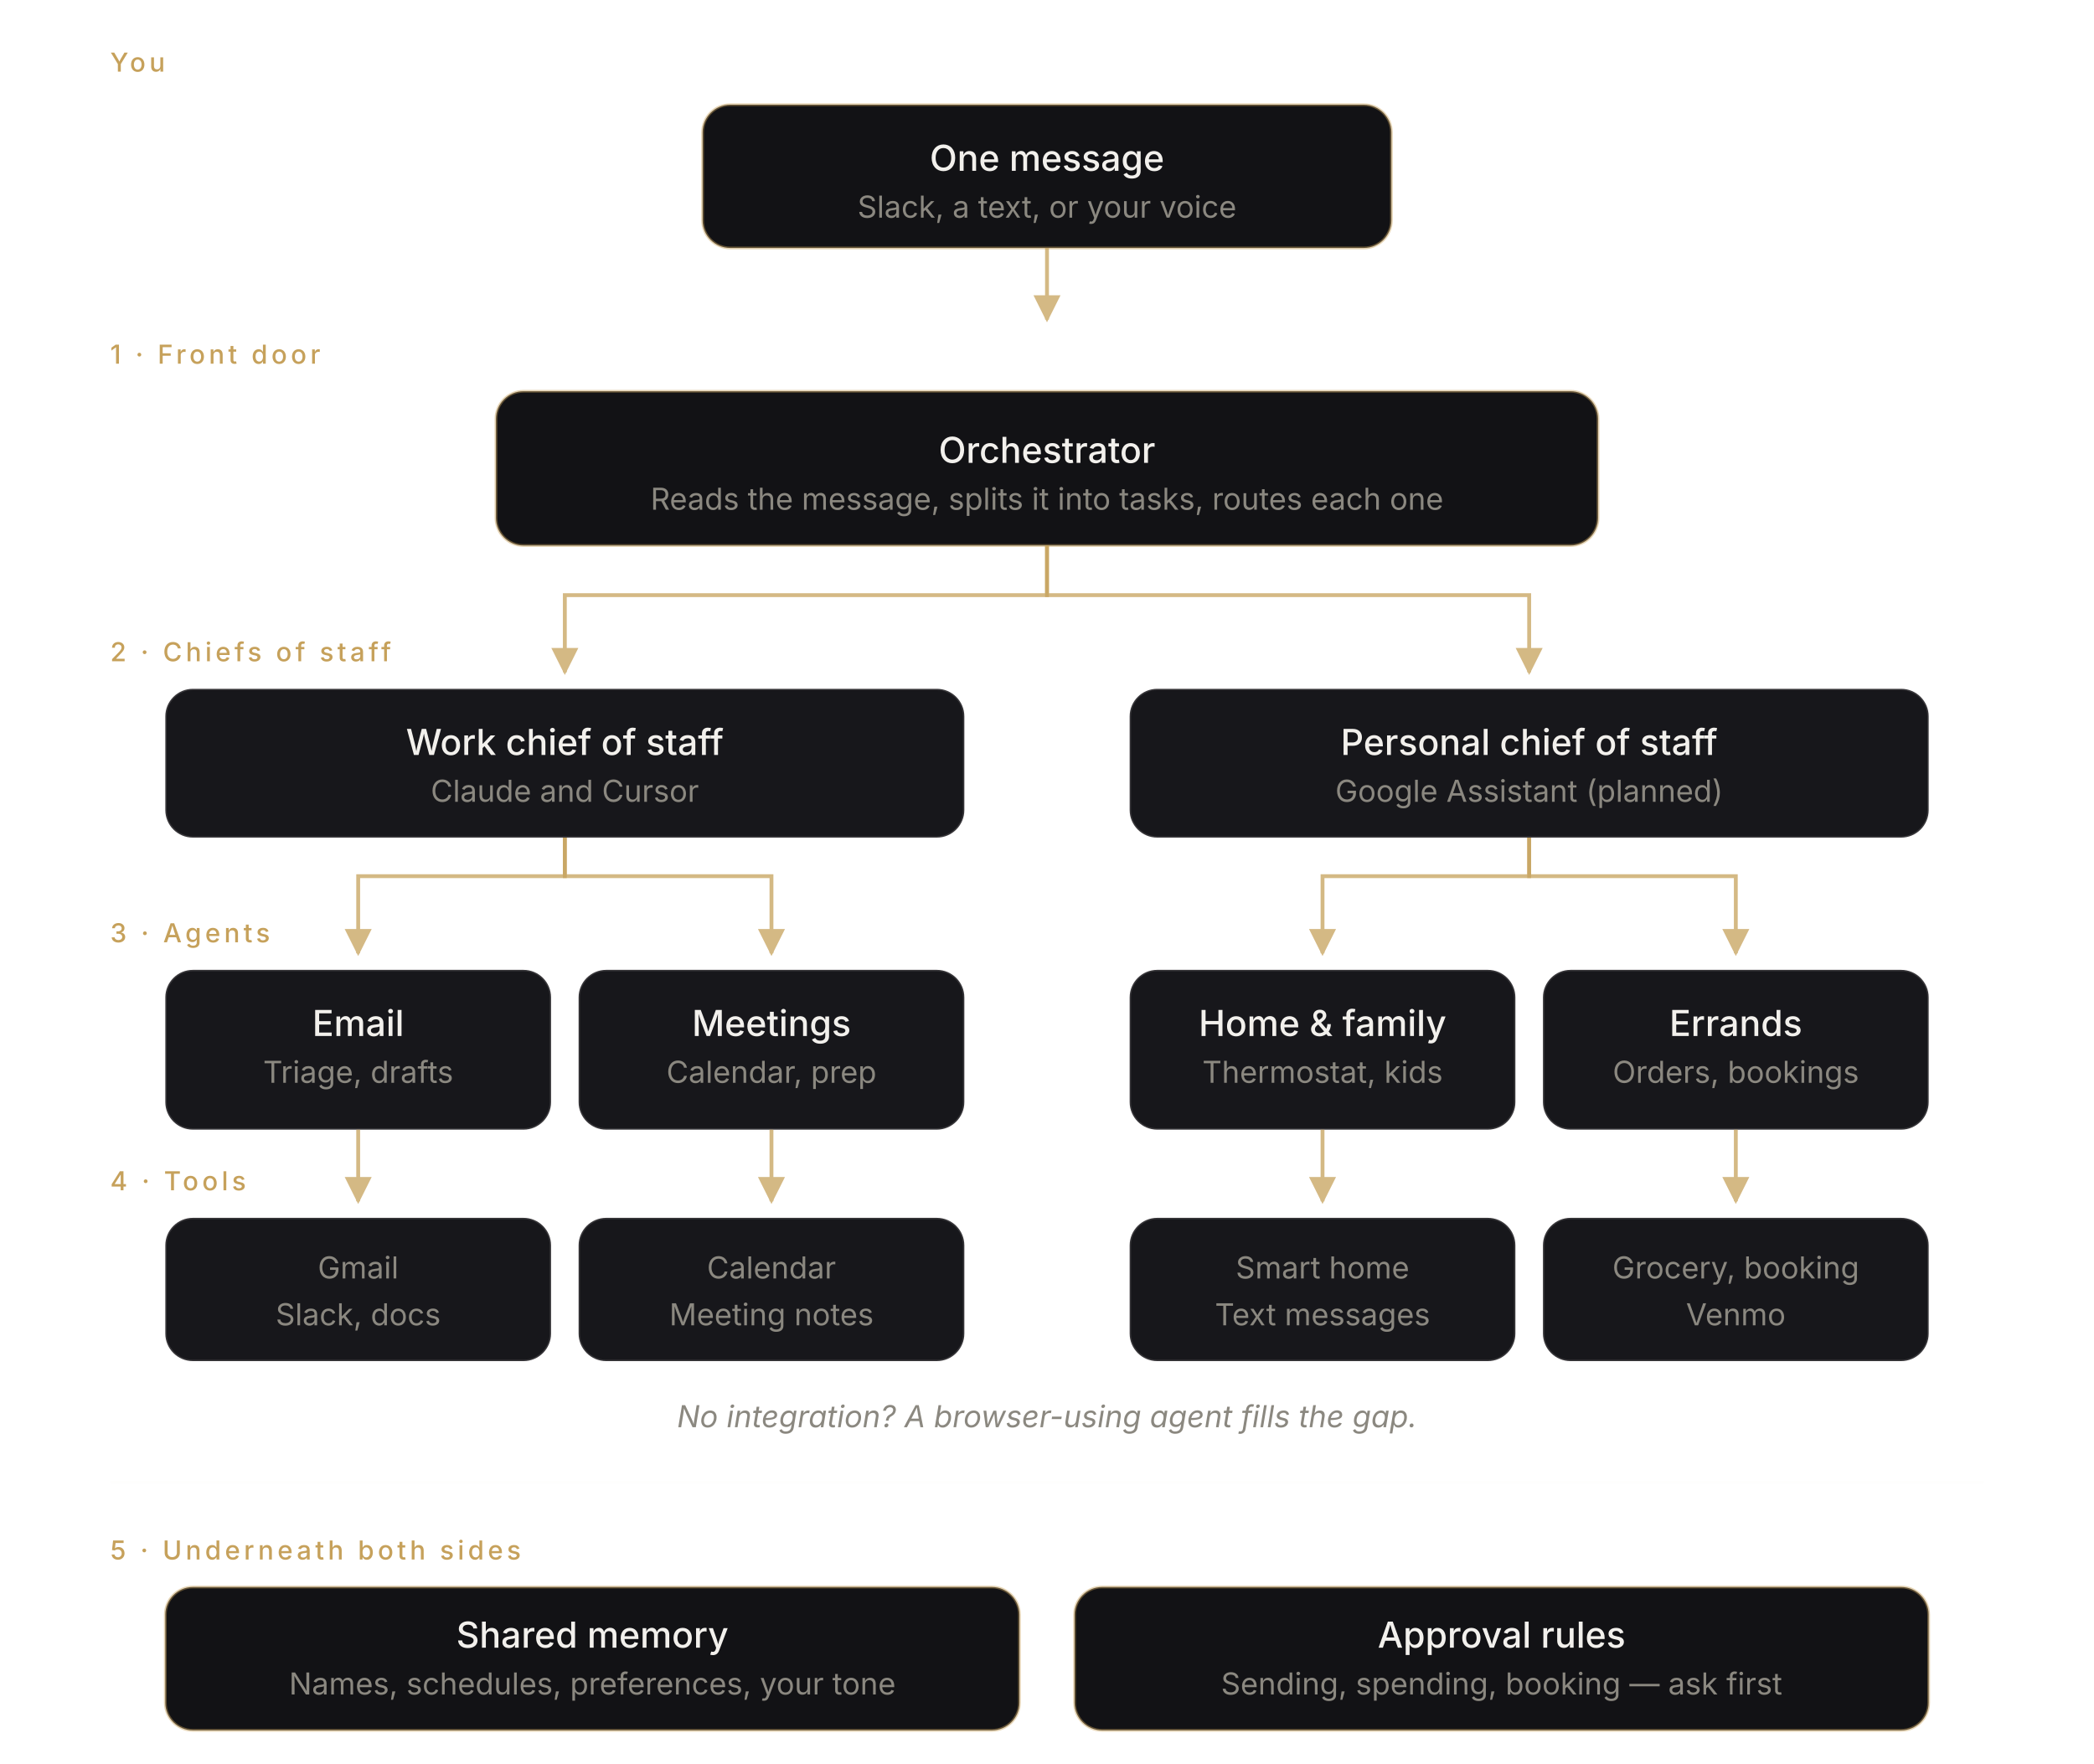
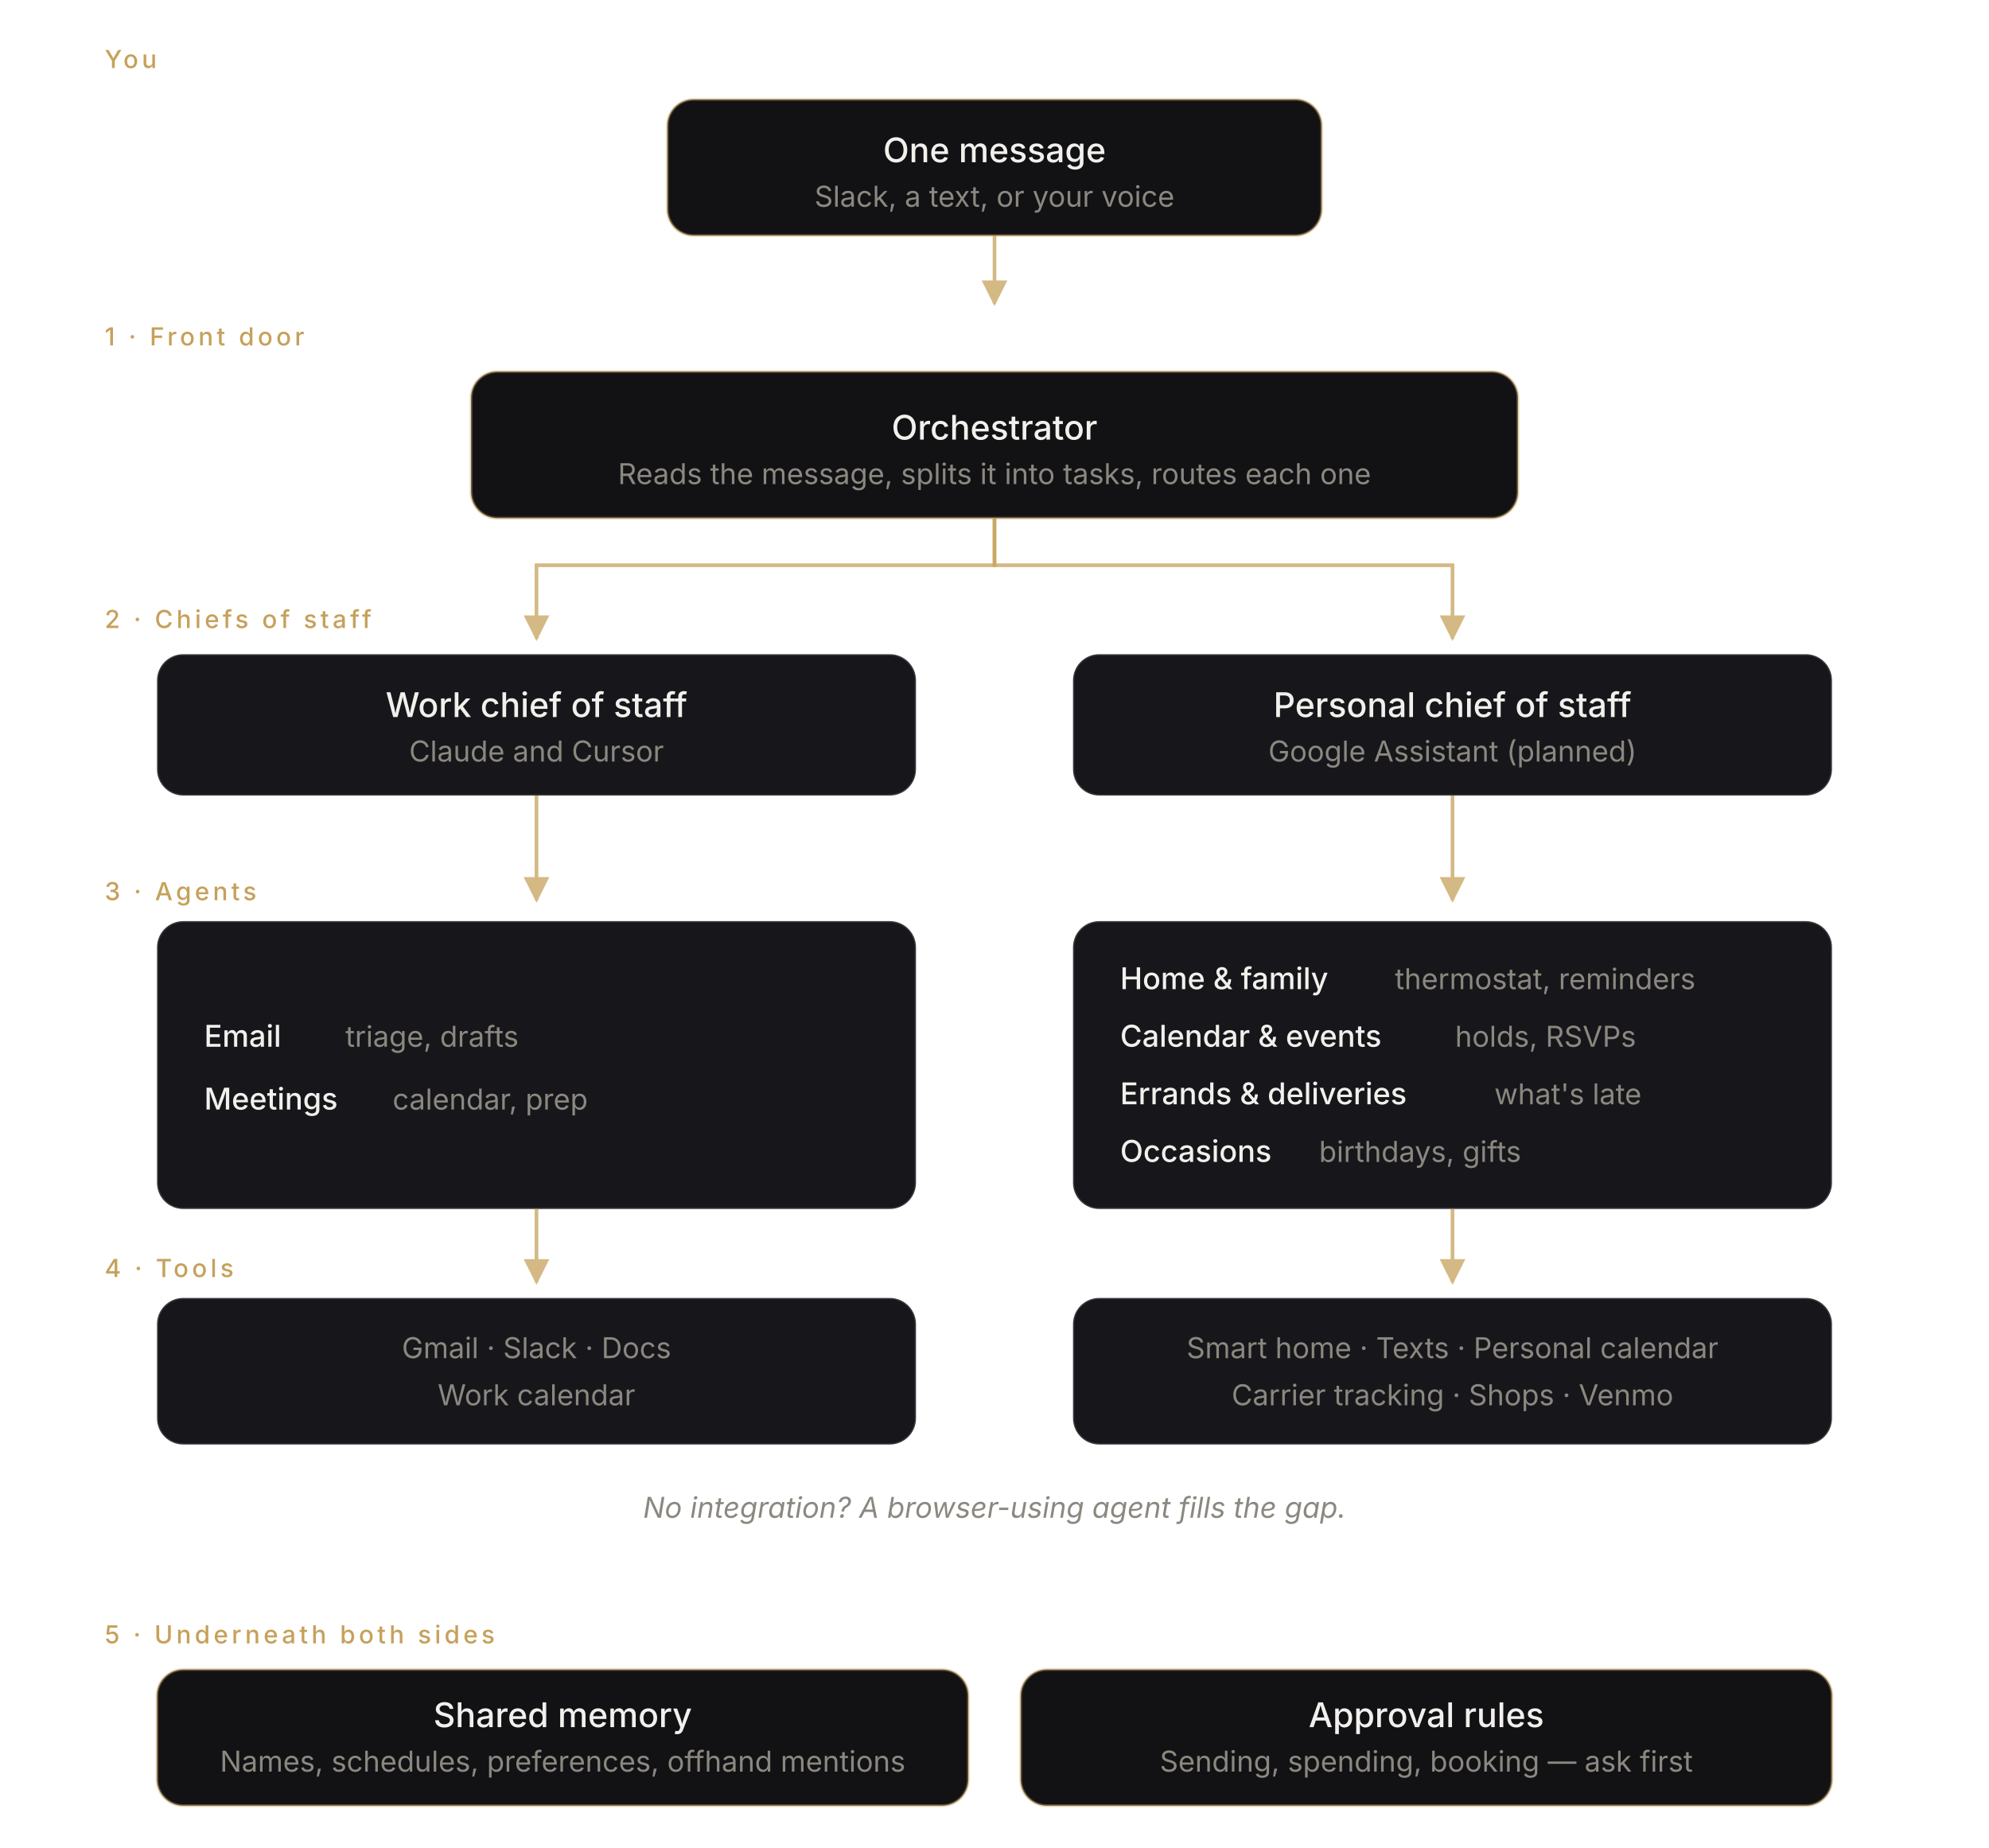
- <svg xmlns="http://www.w3.org/2000/svg" viewBox="0 0 760 640" width="760" height="640" role="img" aria-labelledby="orchTitle orchDesc" font-family="Inter, system-ui, -apple-system, 'Segoe UI', Roboto, sans-serif">
+ <svg xmlns="http://www.w3.org/2000/svg" viewBox="0 0 760 706" width="760" height="706" role="img" aria-labelledby="orchTitle orchDesc" font-family="Inter, system-ui, -apple-system, 'Segoe UI', Roboto, sans-serif">
  <defs>
    <marker id="arw" viewBox="0 0 10 10" refX="9" refY="5" markerWidth="7" markerHeight="7" orient="auto-start-reverse">
      <path d="M0 0 L10 5 L0 10 z" fill="#C6A15B" />
    </marker>
    <style>
      .card  { fill: #17171B; stroke: rgba(242,240,236,0.14); stroke-width: 1; }
      .card--key { fill: #121215; stroke: rgba(198,161,91,0.45); }
      .t    { fill: #F2F0EC; font-size: 13px; font-weight: 500; }
      .s    { fill: #8B8880; font-size: 11px; font-weight: 400; }
+       .i    { fill: #F2F0EC; font-size: 11.5px; font-weight: 500; }
      .lbl  { fill: #C6A15B; font-size: 9.5px; font-weight: 500; letter-spacing: 0.14em; text-transform: uppercase; }
      .ln   { stroke: #C6A15B; stroke-width: 1.4; fill: none; opacity: 0.75; }
      .rule { stroke: rgba(242,240,236,0.10); stroke-width: 1; }
    </style>
  </defs>
  <text class="lbl" x="40" y="26">You</text>
  <rect class="card card--key" x="255" y="38" width="250" height="52" rx="10" />
  <text class="t" x="380" y="62" text-anchor="middle">One message</text>
  <text class="s" x="380" y="79" text-anchor="middle">Slack, a text, or your voice</text>
  <path class="ln" d="M380 90 L380 116" marker-end="url(#arw)" />
  <text class="lbl" x="40" y="132">1 · Front door</text>
  <rect class="card card--key" x="180" y="142" width="400" height="56" rx="10" />
  <text class="t" x="380" y="168" text-anchor="middle">Orchestrator</text>
  <text class="s" x="380" y="185" text-anchor="middle">Reads the message, splits it into tasks, routes each one</text>
  <path class="ln" d="M380 198 L380 216 L205 216 L205 244" marker-end="url(#arw)" />
  <path class="ln" d="M380 198 L380 216 L555 216 L555 244" marker-end="url(#arw)" />
  <text class="lbl" x="40" y="240">2 · Chiefs of staff</text>
  <rect class="card" x="60" y="250" width="290" height="54" rx="10" />
  <text class="t" x="205" y="274" text-anchor="middle">Work chief of staff</text>
  <text class="s" x="205" y="291" text-anchor="middle">Claude and Cursor</text>
  <rect class="card" x="410" y="250" width="290" height="54" rx="10" />
  <text class="t" x="555" y="274" text-anchor="middle">Personal chief of staff</text>
  <text class="s" x="555" y="291" text-anchor="middle">Google Assistant (planned)</text>
-   <path class="ln" d="M205 304 L205 318 L130 318 L130 346" marker-end="url(#arw)" />
-   <path class="ln" d="M205 304 L205 318 L280 318 L280 346" marker-end="url(#arw)" />
-   <path class="ln" d="M555 304 L555 318 L480 318 L480 346" marker-end="url(#arw)" />
-   <path class="ln" d="M555 304 L555 318 L630 318 L630 346" marker-end="url(#arw)" />
-   <text class="lbl" x="40" y="342">3 · Agents</text>
-   <rect class="card" x="60" y="352" width="140" height="58" rx="10" />
-   <text class="t" x="130" y="376" text-anchor="middle">Email</text>
-   <text class="s" x="130" y="393" text-anchor="middle">Triage, drafts</text>
-   <rect class="card" x="210" y="352" width="140" height="58" rx="10" />
-   <text class="t" x="280" y="376" text-anchor="middle">Meetings</text>
-   <text class="s" x="280" y="393" text-anchor="middle">Calendar, prep</text>
-   <rect class="card" x="410" y="352" width="140" height="58" rx="10" />
-   <text class="t" x="480" y="376" text-anchor="middle">Home &amp; family</text>
-   <text class="s" x="480" y="393" text-anchor="middle">Thermostat, kids</text>
-   <rect class="card" x="560" y="352" width="140" height="58" rx="10" />
-   <text class="t" x="630" y="376" text-anchor="middle">Errands</text>
-   <text class="s" x="630" y="393" text-anchor="middle">Orders, bookings</text>
-   <path class="ln" d="M130 410 L130 436" marker-end="url(#arw)" />
-   <path class="ln" d="M280 410 L280 436" marker-end="url(#arw)" />
-   <path class="ln" d="M480 410 L480 436" marker-end="url(#arw)" />
-   <path class="ln" d="M630 410 L630 436" marker-end="url(#arw)" />
-   <text class="lbl" x="40" y="432">4 · Tools</text>
-   <rect class="card" x="60" y="442" width="140" height="52" rx="10" />
-   <text class="s" x="130" y="464" text-anchor="middle">Gmail</text>
-   <text class="s" x="130" y="481" text-anchor="middle">Slack, docs</text>
-   <rect class="card" x="210" y="442" width="140" height="52" rx="10" />
-   <text class="s" x="280" y="464" text-anchor="middle">Calendar</text>
-   <text class="s" x="280" y="481" text-anchor="middle">Meeting notes</text>
-   <rect class="card" x="410" y="442" width="140" height="52" rx="10" />
-   <text class="s" x="480" y="464" text-anchor="middle">Smart home</text>
-   <text class="s" x="480" y="481" text-anchor="middle">Text messages</text>
-   <rect class="card" x="560" y="442" width="140" height="52" rx="10" />
-   <text class="s" x="630" y="464" text-anchor="middle">Grocery, booking</text>
-   <text class="s" x="630" y="481" text-anchor="middle">Venmo</text>
-   <text class="s" x="380" y="518" text-anchor="middle" font-style="italic">No integration? A browser-using agent fills the gap.</text>
-   <line class="rule" x1="40" y1="538" x2="720" y2="538" />
-   <text class="lbl" x="40" y="566">5 · Underneath both sides</text>
-   <rect class="card card--key" x="60" y="576" width="310" height="52" rx="10" />
-   <text class="t" x="215" y="598" text-anchor="middle">Shared memory</text>
-   <text class="s" x="215" y="615" text-anchor="middle">Names, schedules, preferences, your tone</text>
-   <rect class="card card--key" x="390" y="576" width="310" height="52" rx="10" />
-   <text class="t" x="545" y="598" text-anchor="middle">Approval rules</text>
-   <text class="s" x="545" y="615" text-anchor="middle">Sending, spending, booking — ask first</text>
+   <path class="ln" d="M205 304 L205 344" marker-end="url(#arw)" />
+   <path class="ln" d="M555 304 L555 344" marker-end="url(#arw)" />
+   <text class="lbl" x="40" y="344">3 · Agents</text>
+   <rect class="card" x="60" y="352" width="290" height="110" rx="10" />
+   <text class="i" x="78" y="400">Email</text>
+   <text class="s" x="132" y="400">triage, drafts</text>
+   <text class="i" x="78" y="424">Meetings</text>
+   <text class="s" x="150" y="424">calendar, prep</text>
+   <rect class="card" x="410" y="352" width="290" height="110" rx="10" />
+   <text class="i" x="428" y="378">Home &amp; family</text>
+   <text class="s" x="533" y="378">thermostat, reminders</text>
+   <text class="i" x="428" y="400">Calendar &amp; events</text>
+   <text class="s" x="556" y="400">holds, RSVPs</text>
+   <text class="i" x="428" y="422">Errands &amp; deliveries</text>
+   <text class="s" x="571" y="422">what's late</text>
+   <text class="i" x="428" y="444">Occasions</text>
+   <text class="s" x="504" y="444">birthdays, gifts</text>
+   <path class="ln" d="M205 462 L205 490" marker-end="url(#arw)" />
+   <path class="ln" d="M555 462 L555 490" marker-end="url(#arw)" />
+   <text class="lbl" x="40" y="488">4 · Tools</text>
+   <rect class="card" x="60" y="496" width="290" height="56" rx="10" />
+   <text class="s" x="205" y="519" text-anchor="middle">Gmail · Slack · Docs</text>
+   <text class="s" x="205" y="537" text-anchor="middle">Work calendar</text>
+   <rect class="card" x="410" y="496" width="290" height="56" rx="10" />
+   <text class="s" x="555" y="519" text-anchor="middle">Smart home · Texts · Personal calendar</text>
+   <text class="s" x="555" y="537" text-anchor="middle">Carrier tracking · Shops · Venmo</text>
+   <text class="s" x="380" y="580" text-anchor="middle" font-style="italic">No integration? A browser-using agent fills the gap.</text>
+   <line class="rule" x1="40" y1="600" x2="720" y2="600" />
+   <text class="lbl" x="40" y="628">5 · Underneath both sides</text>
+   <rect class="card card--key" x="60" y="638" width="310" height="52" rx="10" />
+   <text class="t" x="215" y="660" text-anchor="middle">Shared memory</text>
+   <text class="s" x="215" y="677" text-anchor="middle">Names, schedules, preferences, offhand mentions</text>
+   <rect class="card card--key" x="390" y="638" width="310" height="52" rx="10" />
+   <text class="t" x="545" y="660" text-anchor="middle">Approval rules</text>
+   <text class="s" x="545" y="677" text-anchor="middle">Sending, spending, booking — ask first</text>
</svg>
